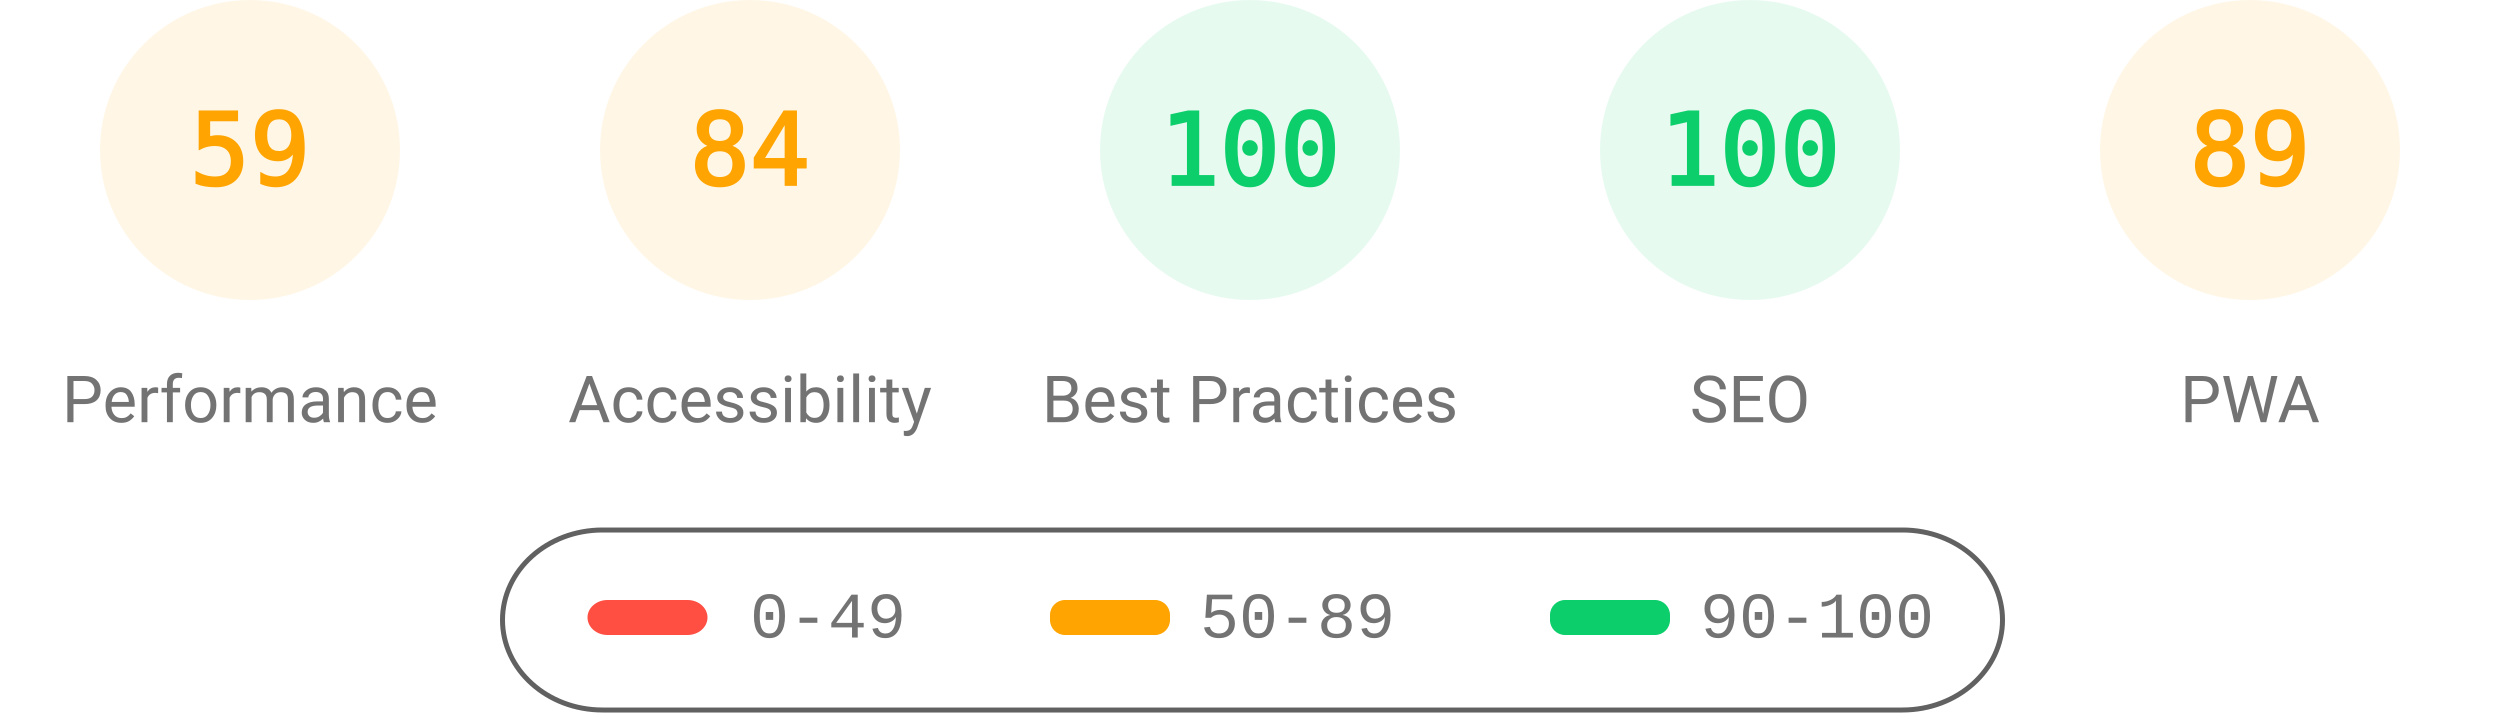
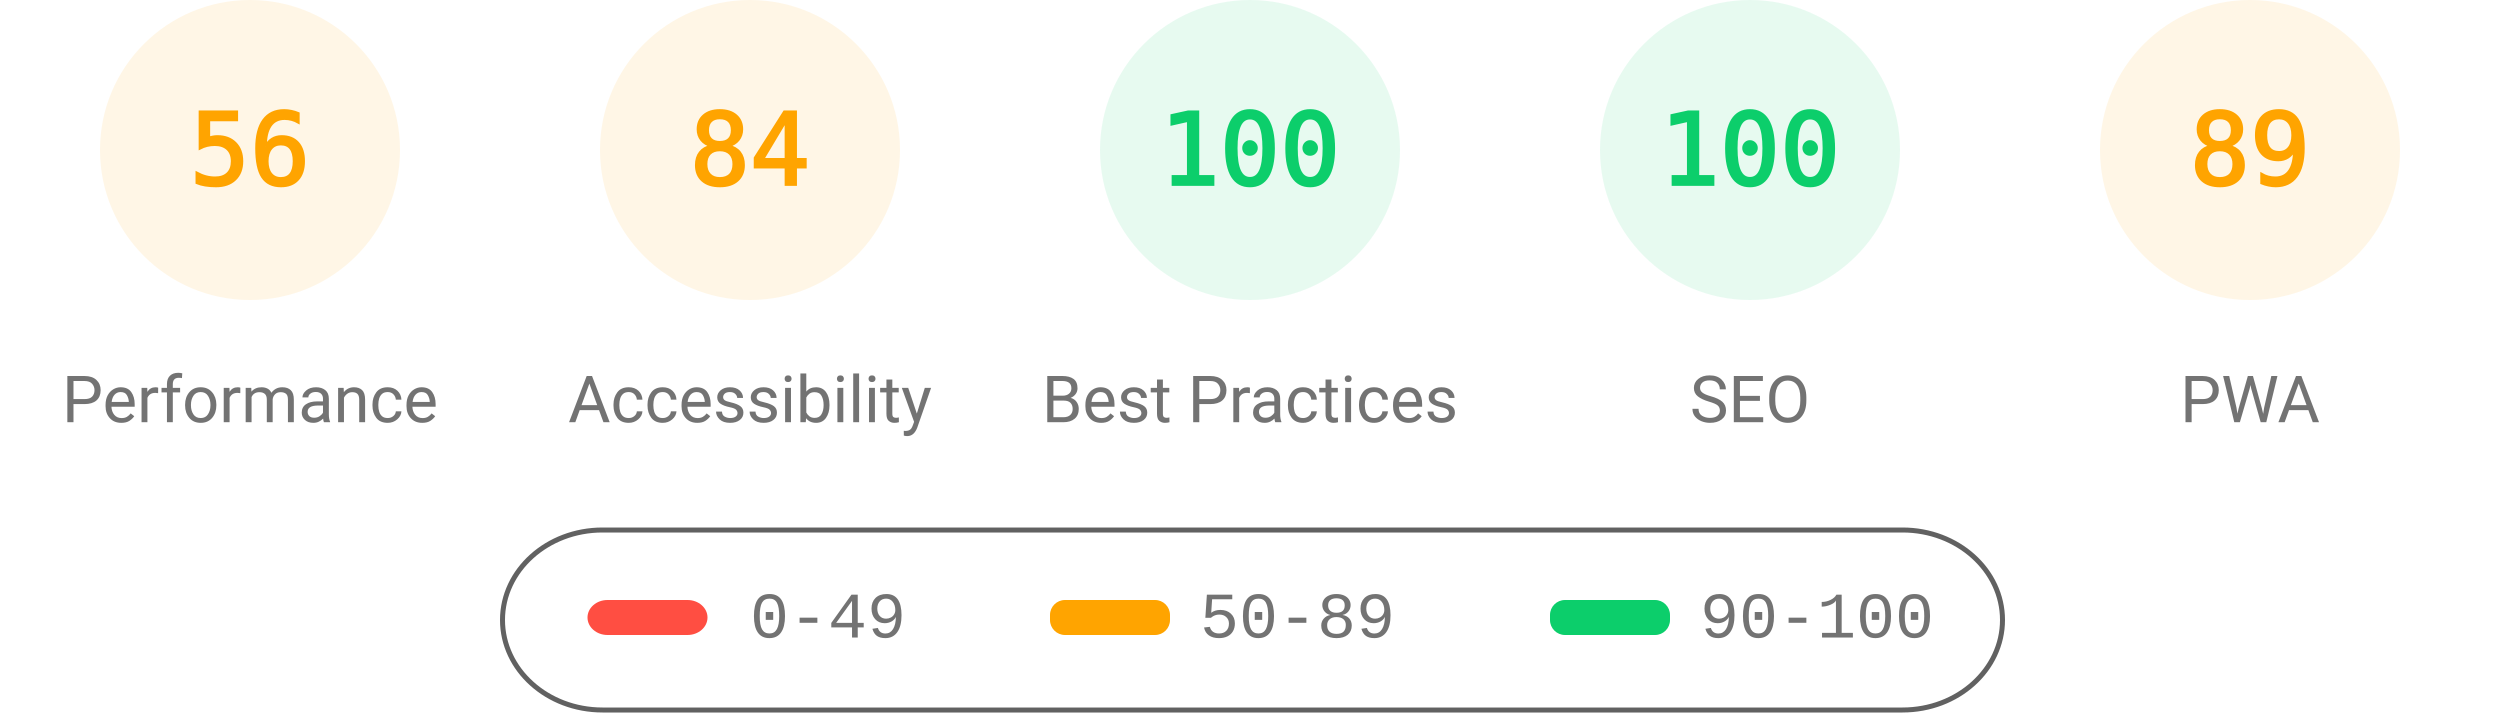
<svg xmlns="http://www.w3.org/2000/svg" fill="none" width="1000" height="285">
  <style>.gauge-base{opacity:.1}.gauge-arc{fill:none;animation-delay:250ms;stroke-linecap:round;transform:rotate(-90deg);transform-origin:100px 60px;animation:load-gauge 1s ease forwards}.guage-text{font-size:40px;font-family:monospace;text-align:center}.guage-red{color:#ff4e42;fill:#ff4e42;stroke:#ff4e42}.guage-orange{color:#ffa400;fill:#ffa400;stroke:#ffa400}.guage-green{color:#0cce6b;fill:#0cce6b;stroke:#0cce6b}.guage-undefined{color:#5c5c5c;fill:#5c5c5c;stroke:#5c5c5c}.guage-title{color:#737373;fill:#737373;stroke:none;font-size:26px;line-height:26px;font-family:Roboto,Halvetica,Arial,sans-serif}@keyframes load-gauge{from{stroke-dasharray:0 352.858}}</style>
  <svg class="guage-div guage-perf guage-orange" viewBox="0 0 200 200" width="200" height="200">
    <circle class="gauge-base" r="56" cx="100" cy="60" stroke-width="8" />
-     <circle class="gauge-arc guage-arc-1" r="56" cx="100" cy="60" stroke-width="8" style="stroke-dasharray:207.596,351.858" />
-     <text class="guage-text" x="100" y="60" alignment-baseline="central" dominant-baseline="central" text-anchor="middle">59</text>
+     <circle class="gauge-arc guage-arc-1" r="56" cx="100" cy="60" stroke-width="8" style="stroke-dasharray:197.04,351.858" />
+     <text class="guage-text" x="100" y="60" alignment-baseline="central" dominant-baseline="central" text-anchor="middle">56</text>
    <text class="guage-title" x="100" y="160" alignment-baseline="central" dominant-baseline="central" text-anchor="middle">Performance</text>
  </svg>
  <svg class="guage-div guage-acc guage-orange" viewBox="0 0 200 200" width="200" height="200" x="200">
    <circle class="gauge-base" r="56" cx="100" cy="60" stroke-width="8" />
    <circle class="gauge-arc guage-arc-2" r="56" cx="100" cy="60" stroke-width="8" style="stroke-dasharray:295.561,351.858" />
    <text class="guage-text" x="100" y="60" alignment-baseline="central" dominant-baseline="central" text-anchor="middle">84</text>
    <text class="guage-title" x="100" y="160" alignment-baseline="central" dominant-baseline="central" text-anchor="middle">Accessibility</text>
  </svg>
  <svg class="guage-div guage-best guage-green" viewBox="0 0 200 200" width="200" height="200" x="400">
    <circle class="gauge-base" r="56" cx="100" cy="60" stroke-width="8" />
    <circle class="gauge-arc guage-arc-3" r="56" cx="100" cy="60" stroke-width="8" style="stroke-dasharray:351.858,351.858" />
    <text class="guage-text" x="100" y="60" alignment-baseline="central" dominant-baseline="central" text-anchor="middle">100</text>
    <text class="guage-title" x="100" y="160" alignment-baseline="central" dominant-baseline="central" text-anchor="middle">Best Practices</text>
  </svg>
  <svg class="guage-div guage-seo guage-green" viewBox="0 0 200 200" width="200" height="200" x="600">
    <circle class="gauge-base" r="56" cx="100" cy="60" stroke-width="8" />
    <circle class="gauge-arc guage-arc-4" r="56" cx="100" cy="60" stroke-width="8" style="stroke-dasharray:351.858,351.858" />
    <text class="guage-text" x="100" y="60" alignment-baseline="central" dominant-baseline="central" text-anchor="middle">100</text>
    <text class="guage-title" x="100" y="160" alignment-baseline="central" dominant-baseline="central" text-anchor="middle">SEO</text>
  </svg>
  <svg class="guage-div guage-pwa guage-orange" viewBox="0 0 200 200" width="200" height="200" x="800">
    <circle class="gauge-base" r="56" cx="100" cy="60" stroke-width="8" />
    <circle class="gauge-arc guage-arc-4" r="56" cx="100" cy="60" stroke-width="8" style="stroke-dasharray:313.154,351.858" />
    <text class="guage-text" x="100" y="60" alignment-baseline="central" dominant-baseline="central" text-anchor="middle">89</text>
    <text class="guage-title" x="100" y="160" alignment-baseline="central" dominant-baseline="central" text-anchor="middle">PWA</text>
  </svg>
  <svg width="604" height="76" x="200" y="210">
    <path fill="none" id="canvas_background" d="M-1-1h604v80H-1z" />
    <rect fill-opacity="0" stroke="#616161" stroke-width="2" rx="40" id="svg_2" height="72" width="600" y="2" x="1" fill="#000" />
    <rect stroke="#000" rx="8" id="svg_3" height="14" width="48" y="30" x="35" stroke-opacity="null" stroke-width="0" fill="#ff4e42" />
    <rect stroke="#000" rx="6" id="svg_4" height="14" width="48" y="30" x="220" stroke-opacity="null" stroke-width="0" fill="#ffa400" />
    <rect stroke="#000" rx="6" id="svg_5" height="14" width="48" y="30" x="420" stroke-opacity="null" stroke-width="0" fill="#0cce6b" />
    <text xml:space="preserve" text-anchor="start" font-family="'Courier New', Courier, monospace" font-size="26" id="svg_6" y="45" x="100" stroke-opacity="null" stroke-width="0" stroke="#000" fill="#737373">0-49</text>
    <text xml:space="preserve" text-anchor="start" font-family="'Courier New', Courier, monospace" font-size="26" id="svg_7" y="45" x="280" stroke-opacity="null" stroke-width="0" stroke="#000" fill="#737373">50-89</text>
    <text xml:space="preserve" text-anchor="start" font-family="'Courier New', Courier, monospace" font-size="26" id="svg_8" y="45" x="480" stroke-opacity="null" stroke-width="0" stroke="#000" fill="#737373">90-100</text>
  </svg>
</svg>
